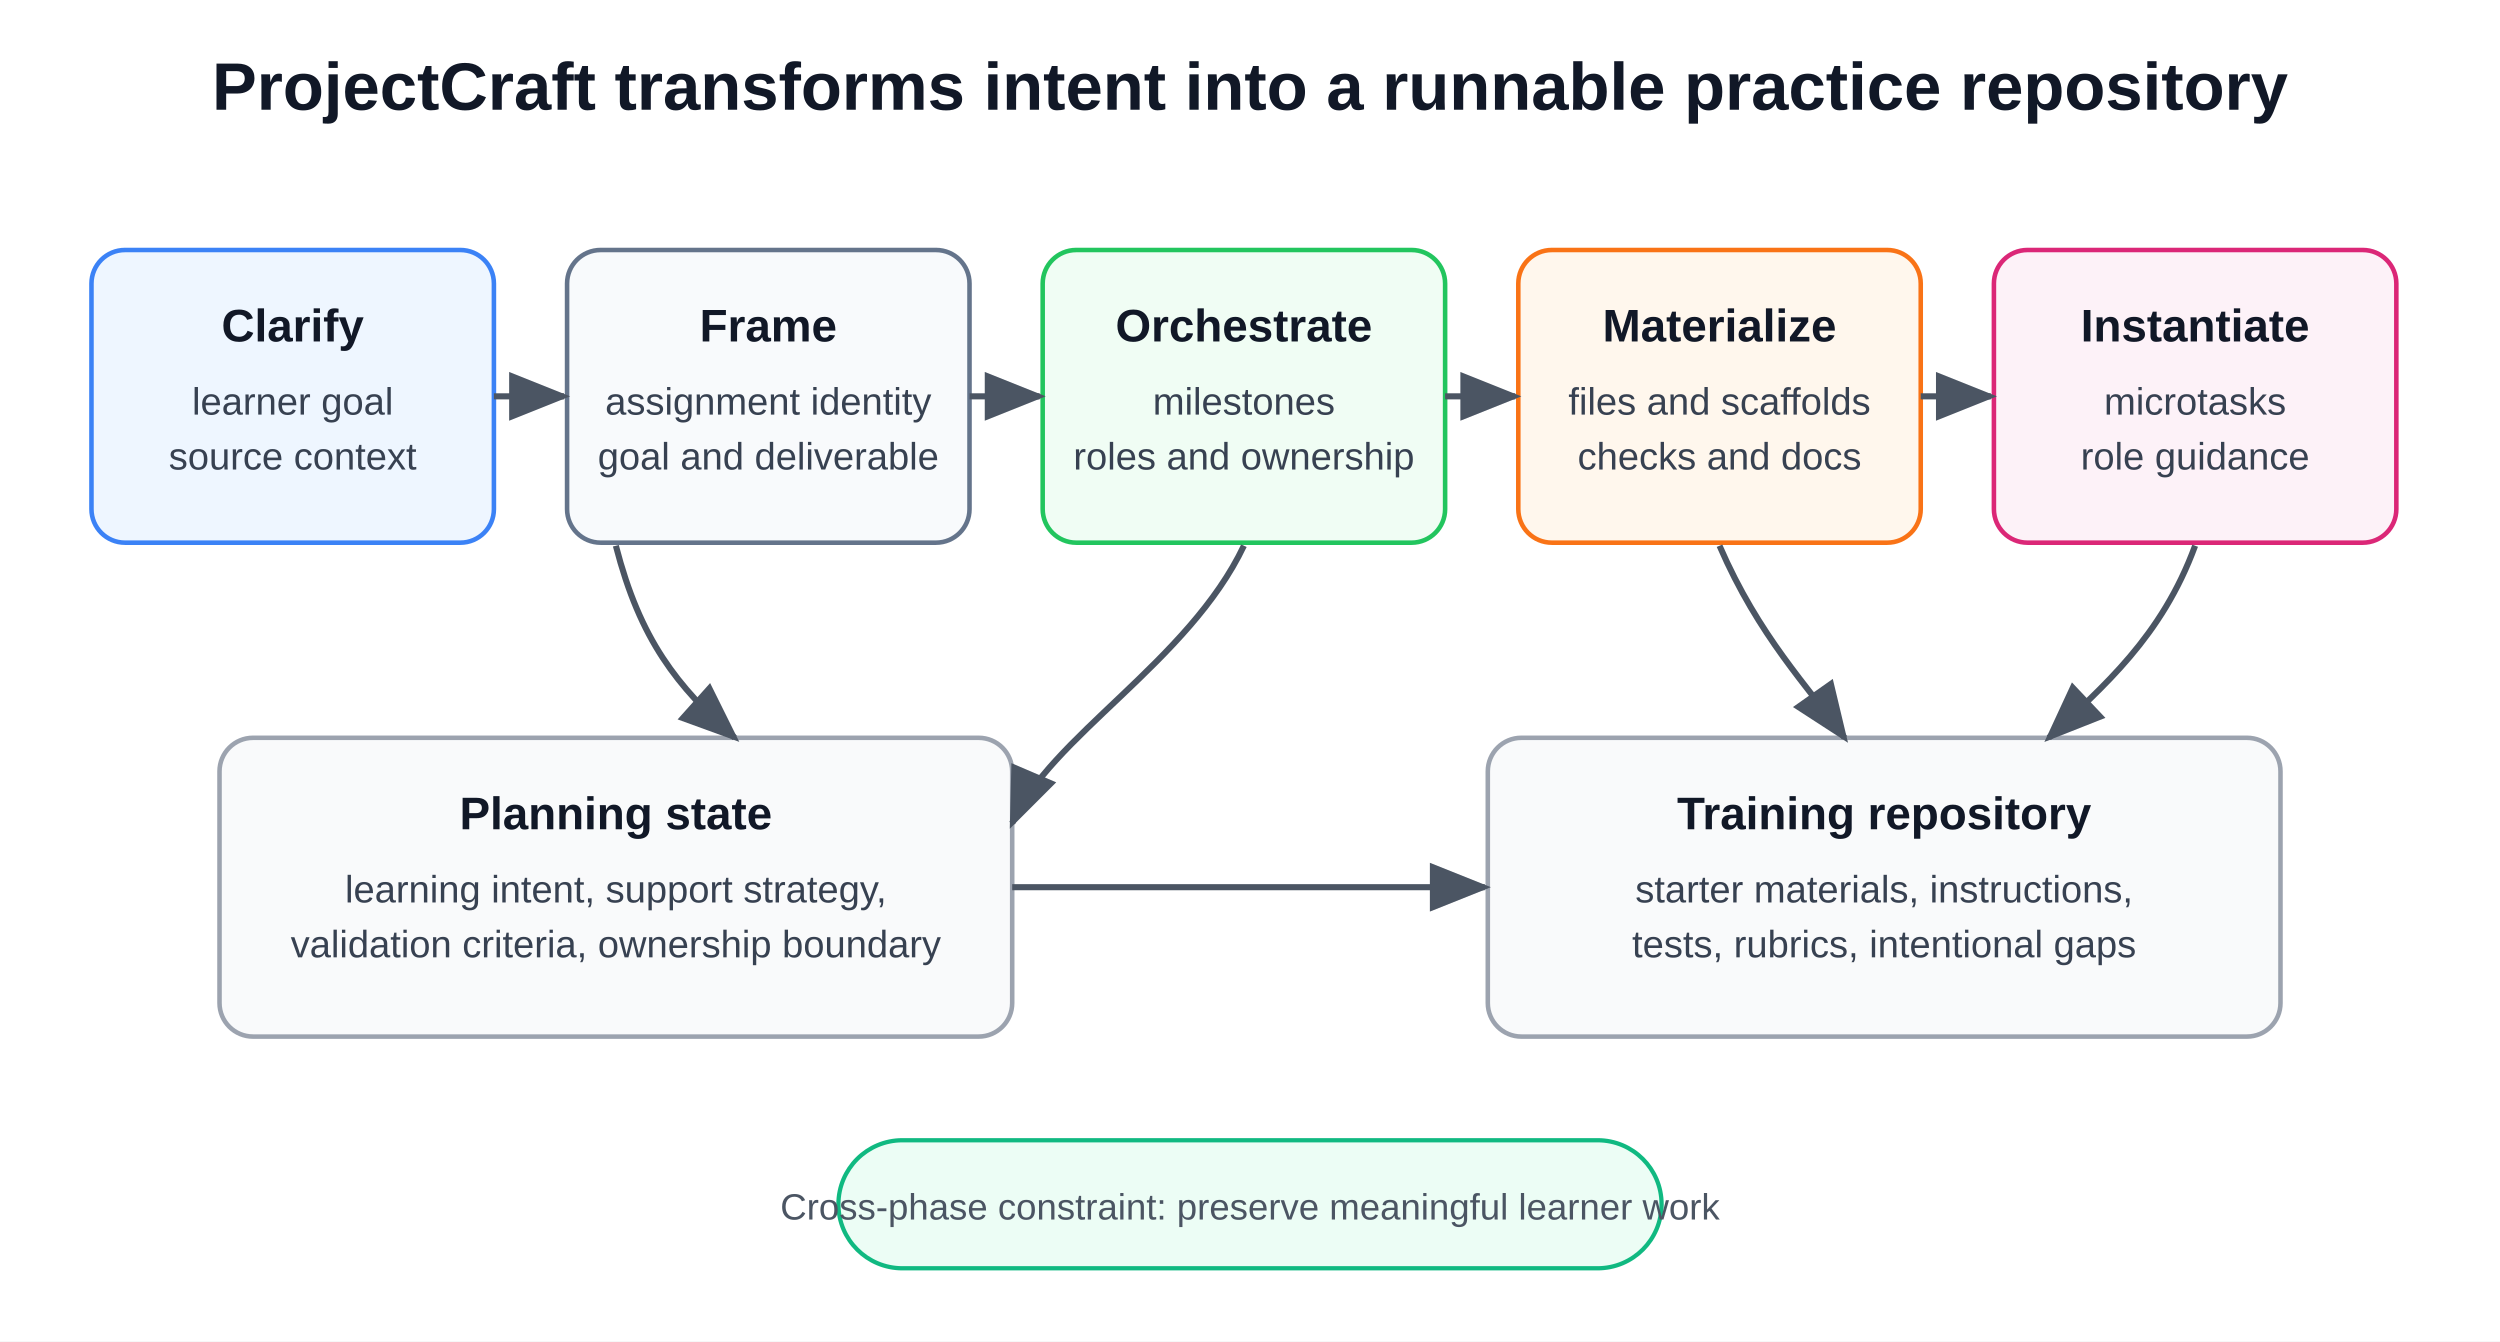
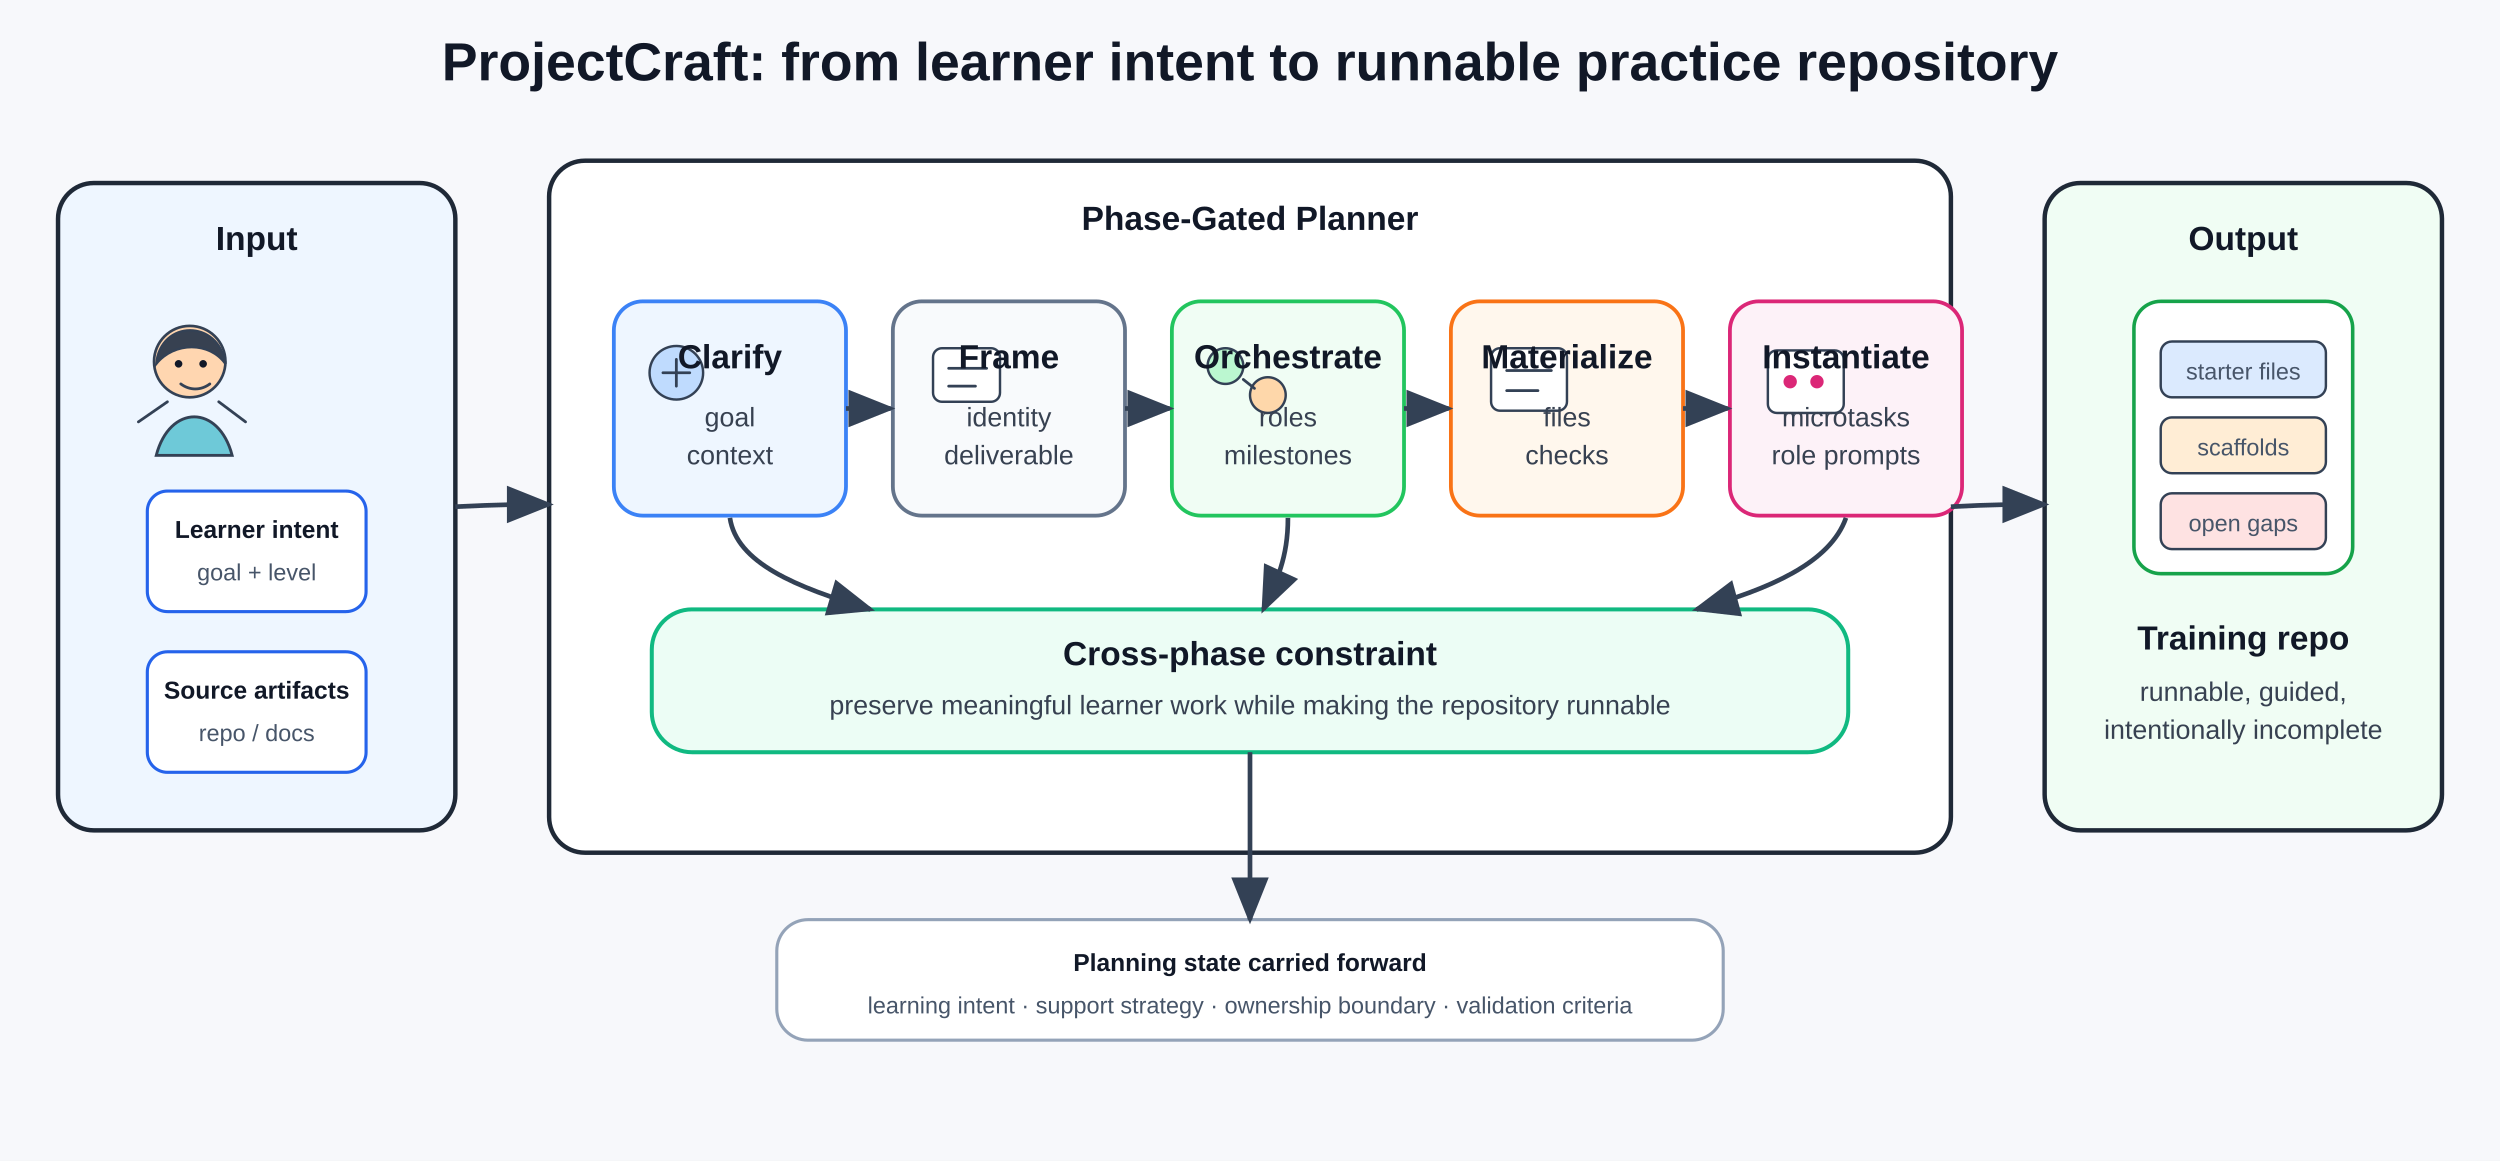
- <svg xmlns="http://www.w3.org/2000/svg" width="820" height="440" viewBox="0 0 820 440" role="img" aria-labelledby="title desc">
+ <svg xmlns="http://www.w3.org/2000/svg" width="1120" height="520" viewBox="0 0 1120 520" role="img" aria-labelledby="title desc">
  <defs>
    <marker id="arrow" markerWidth="10" markerHeight="8" refX="9" refY="4" orient="auto">
-       <path d="M0,0 L10,4 L0,8 Z" fill="#4b5563" />
+       <path d="M0,0 L10,4 L0,8 Z" fill="#334155" />
    </marker>
    <style>
-       .title { font: 700 22px Arial, Helvetica, sans-serif; fill: #111827; }
-       .phase { font: 700 15px Arial, Helvetica, sans-serif; fill: #111827; }
-       .text { font: 12.5px Arial, Helvetica, sans-serif; fill: #374151; }
-       .small { font: 12px Arial, Helvetica, sans-serif; fill: #4b5563; }
-       .box { stroke-width: 1.5; rx: 11; }
-       .line { stroke: #4b5563; stroke-width: 2; fill: none; marker-end: url(#arrow); }
+       .bg { fill: #f7f8fb; }
+       .panel { stroke: #1f2937; stroke-width: 2; rx: 16; }
+       .card { stroke-width: 1.7; rx: 13; }
+       .title { font: 700 24px Arial, Helvetica, sans-serif; fill: #111827; }
+       .head { font: 700 15px Arial, Helvetica, sans-serif; fill: #111827; }
+       .body { font: 12px Arial, Helvetica, sans-serif; fill: #374151; }
+       .tiny { font: 10.5px Arial, Helvetica, sans-serif; fill: #475569; }
+       .label { font: 700 11px Arial, Helvetica, sans-serif; fill: #111827; }
+       .line { stroke: #334155; stroke-width: 2.1; fill: none; marker-end: url(#arrow); }
+       .thin { stroke: #334155; stroke-width: 1.25; fill: none; stroke-linecap: round; stroke-linejoin: round; }
+       .skin { fill: #ffd6b0; stroke: #334155; stroke-width: 1.2; }
+       .hair { fill: #374151; stroke: #334155; stroke-width: 1.1; }
    </style>
  </defs>
-   <rect width="820" height="440" fill="#ffffff" />
-   <text x="410" y="36" text-anchor="middle" class="title">ProjectCraft transforms intent into a runnable practice repository</text>
-   <rect x="30" y="82" width="132" height="96" class="box" fill="#eef6ff" stroke="#3b82f6" />
-   <text x="96" y="112" text-anchor="middle" class="phase">Clarify</text>
-   <text x="96" y="136" text-anchor="middle" class="text">learner goal</text>
-   <text x="96" y="154" text-anchor="middle" class="text">source context</text>
-   <rect x="186" y="82" width="132" height="96" class="box" fill="#f8fafc" stroke="#64748b" />
-   <text x="252" y="112" text-anchor="middle" class="phase">Frame</text>
-   <text x="252" y="136" text-anchor="middle" class="text">assignment identity</text>
-   <text x="252" y="154" text-anchor="middle" class="text">goal and deliverable</text>
-   <rect x="342" y="82" width="132" height="96" class="box" fill="#f0fdf4" stroke="#22c55e" />
-   <text x="408" y="112" text-anchor="middle" class="phase">Orchestrate</text>
-   <text x="408" y="136" text-anchor="middle" class="text">milestones</text>
-   <text x="408" y="154" text-anchor="middle" class="text">roles and ownership</text>
-   <rect x="498" y="82" width="132" height="96" class="box" fill="#fff7ed" stroke="#f97316" />
-   <text x="564" y="112" text-anchor="middle" class="phase">Materialize</text>
-   <text x="564" y="136" text-anchor="middle" class="text">files and scaffolds</text>
-   <text x="564" y="154" text-anchor="middle" class="text">checks and docs</text>
-   <rect x="654" y="82" width="132" height="96" class="box" fill="#fdf2f8" stroke="#db2777" />
-   <text x="720" y="112" text-anchor="middle" class="phase">Instantiate</text>
-   <text x="720" y="136" text-anchor="middle" class="text">microtasks</text>
-   <text x="720" y="154" text-anchor="middle" class="text">role guidance</text>
-   <path d="M162 130 L185 130" class="line" />
-   <path d="M318 130 L341 130" class="line" />
-   <path d="M474 130 L497 130" class="line" />
-   <path d="M630 130 L653 130" class="line" />
-   <rect x="72" y="242" width="260" height="98" class="box" fill="#f9fafb" stroke="#9ca3af" />
-   <text x="202" y="272" text-anchor="middle" class="phase">Planning state</text>
-   <text x="202" y="296" text-anchor="middle" class="text">learning intent, support strategy,</text>
-   <text x="202" y="314" text-anchor="middle" class="text">validation criteria, ownership boundary</text>
-   <rect x="488" y="242" width="260" height="98" class="box" fill="#f9fafb" stroke="#9ca3af" />
-   <text x="618" y="272" text-anchor="middle" class="phase">Training repository</text>
-   <text x="618" y="296" text-anchor="middle" class="text">starter materials, instructions,</text>
-   <text x="618" y="314" text-anchor="middle" class="text">tests, rubrics, intentional gaps</text>
-   <path d="M202 179 C210 210, 222 225, 241 242" class="line" />
-   <path d="M408 179 C390 217, 344 242, 332 270" class="line" />
-   <path d="M564 179 C577 209, 593 225, 605 242" class="line" />
-   <path d="M720 179 C709 209, 690 225, 672 242" class="line" />
-   <path d="M332 291 L487 291" class="line" />
-   <rect x="275" y="374" width="270" height="42" rx="21" fill="#ecfdf5" stroke="#10b981" stroke-width="1.4" />
-   <text x="410" y="400" text-anchor="middle" class="small">Cross-phase constraint: preserve meaningful learner work</text>
+   <rect width="1120" height="520" class="bg" />
+   <text x="560" y="36" text-anchor="middle" class="title">ProjectCraft: from learner intent to runnable practice repository</text>
+   <rect x="26" y="82" width="178" height="290" class="panel" fill="#eef6ff" />
+   <text x="115" y="112" text-anchor="middle" class="head">Input</text>
+   <g transform="translate(55 134)">
+     <circle cx="30" cy="28" r="16" class="skin" />
+     <path d="M15 29 C17 9, 43 9, 46 29 C39 19, 23 19, 15 29Z" class="hair" />
+     <path d="M15 70 C21 47, 43 47, 49 70Z" fill="#6ec9d8" stroke="#334155" stroke-width="1.3" />
+     <path d="M7 55 L20 46 M55 55 L43 46" class="thin" />
+     <circle cx="25" cy="29" r="1.7" fill="#111827" />
+     <circle cx="36" cy="29" r="1.7" fill="#111827" />
+     <path d="M26 38 C30 41, 35 41, 39 38" class="thin" />
+   </g>
+   <rect x="66" y="220" width="98" height="54" rx="9" fill="#ffffff" stroke="#2563eb" stroke-width="1.4" />
+   <text x="115" y="241" text-anchor="middle" class="label">Learner intent</text>
+   <text x="115" y="260" text-anchor="middle" class="tiny">goal + level</text>
+   <rect x="66" y="292" width="98" height="54" rx="9" fill="#ffffff" stroke="#2563eb" stroke-width="1.4" />
+   <text x="115" y="313" text-anchor="middle" class="label">Source artifacts</text>
+   <text x="115" y="332" text-anchor="middle" class="tiny">repo / docs</text>
+   <rect x="246" y="72" width="628" height="310" class="panel" fill="#ffffff" />
+   <text x="560" y="103" text-anchor="middle" class="head">Phase-Gated Planner</text>
+   <g transform="translate(275 135)">
+     <rect width="104" height="96" class="card" fill="#eef6ff" stroke="#3b82f6" />
+     <circle cx="28" cy="32" r="12" fill="#bfdbfe" stroke="#334155" stroke-width="1.1" />
+     <path d="M22 32 H34 M28 26 V38" class="thin" />
+     <text x="52" y="30" text-anchor="middle" class="head">Clarify</text>
+     <text x="52" y="56" text-anchor="middle" class="body">goal</text>
+     <text x="52" y="73" text-anchor="middle" class="body">context</text>
+   </g>
+   <g transform="translate(400 135)">
+     <rect width="104" height="96" class="card" fill="#f8fafc" stroke="#64748b" />
+     <rect x="18" y="21" width="30" height="24" rx="4" fill="#ffffff" stroke="#334155" stroke-width="1.1" />
+     <path d="M25 30 H42 M25 38 H37" class="thin" />
+     <text x="52" y="30" text-anchor="middle" class="head">Frame</text>
+     <text x="52" y="56" text-anchor="middle" class="body">identity</text>
+     <text x="52" y="73" text-anchor="middle" class="body">deliverable</text>
+   </g>
+   <g transform="translate(525 135)">
+     <rect width="104" height="96" class="card" fill="#f0fdf4" stroke="#22c55e" />
+     <circle cx="24" cy="29" r="8" fill="#bbf7d0" stroke="#334155" stroke-width="1.1" />
+     <circle cx="43" cy="42" r="8" fill="#fed7aa" stroke="#334155" stroke-width="1.1" />
+     <path d="M32 35 L37 39" class="thin" />
+     <text x="52" y="30" text-anchor="middle" class="head">Orchestrate</text>
+     <text x="52" y="56" text-anchor="middle" class="body">roles</text>
+     <text x="52" y="73" text-anchor="middle" class="body">milestones</text>
+   </g>
+   <g transform="translate(650 135)">
+     <rect width="104" height="96" class="card" fill="#fff7ed" stroke="#f97316" />
+     <rect x="18" y="21" width="34" height="28" rx="4" fill="#ffffff" stroke="#334155" stroke-width="1.1" />
+     <path d="M25 31 H45 M25 40 H39" class="thin" />
+     <text x="52" y="30" text-anchor="middle" class="head">Materialize</text>
+     <text x="52" y="56" text-anchor="middle" class="body">files</text>
+     <text x="52" y="73" text-anchor="middle" class="body">checks</text>
+   </g>
+   <g transform="translate(775 135)">
+     <rect width="104" height="96" class="card" fill="#fdf2f8" stroke="#db2777" />
+     <rect x="17" y="22" width="34" height="28" rx="4" fill="#ffffff" stroke="#334155" stroke-width="1.1" />
+     <circle cx="27" cy="36" r="3" fill="#db2777" />
+     <circle cx="39" cy="36" r="3" fill="#db2777" />
+     <text x="52" y="30" text-anchor="middle" class="head">Instantiate</text>
+     <text x="52" y="56" text-anchor="middle" class="body">microtasks</text>
+     <text x="52" y="73" text-anchor="middle" class="body">role prompts</text>
+   </g>
+   <path d="M379 183 L399 183" class="line" />
+   <path d="M504 183 L524 183" class="line" />
+   <path d="M629 183 L649 183" class="line" />
+   <path d="M754 183 L774 183" class="line" />
+   <rect x="292" y="273" width="536" height="64" rx="18" fill="#ecfdf5" stroke="#10b981" stroke-width="1.8" />
+   <text x="560" y="298" text-anchor="middle" class="head">Cross-phase constraint</text>
+   <text x="560" y="320" text-anchor="middle" class="body">preserve meaningful learner work while making the repository runnable</text>
+   <path d="M327 232 C330 252, 356 263, 390 273" class="line" />
+   <path d="M577 232 C577 250, 572 260, 566 273" class="line" />
+   <path d="M827 232 C820 252, 793 264, 760 273" class="line" />
+   <rect x="916" y="82" width="178" height="290" class="panel" fill="#f0fdf4" />
+   <text x="1005" y="112" text-anchor="middle" class="head">Output</text>
+   <g transform="translate(956 135)">
+     <rect x="0" y="0" width="98" height="122" rx="12" fill="#ffffff" stroke="#16a34a" stroke-width="1.6" />
+     <rect x="12" y="18" width="74" height="25" rx="5" fill="#dbeafe" stroke="#334155" stroke-width="1.1" />
+     <text x="49" y="35" text-anchor="middle" class="tiny">starter files</text>
+     <rect x="12" y="52" width="74" height="25" rx="5" fill="#ffedd5" stroke="#334155" stroke-width="1.1" />
+     <text x="49" y="69" text-anchor="middle" class="tiny">scaffolds</text>
+     <rect x="12" y="86" width="74" height="25" rx="5" fill="#fee2e2" stroke="#334155" stroke-width="1.1" />
+     <text x="49" y="103" text-anchor="middle" class="tiny">open gaps</text>
+   </g>
+   <text x="1005" y="291" text-anchor="middle" class="head">Training repo</text>
+   <text x="1005" y="314" text-anchor="middle" class="body">runnable, guided,</text>
+   <text x="1005" y="331" text-anchor="middle" class="body">intentionally incomplete</text>
+   <path d="M204 227 C225 226, 231 226, 246 226" class="line" />
+   <path d="M874 227 C893 226, 901 226, 916 226" class="line" />
+   <g transform="translate(348 412)">
+     <rect x="0" y="0" width="424" height="54" rx="14" fill="#ffffff" stroke="#94a3b8" stroke-width="1.4" />
+     <text x="212" y="23" text-anchor="middle" class="label">Planning state carried forward</text>
+     <text x="212" y="42" text-anchor="middle" class="tiny">learning intent · support strategy · ownership boundary · validation criteria</text>
+   </g>
+   <path d="M560 337 L560 412" class="line" />
</svg>
